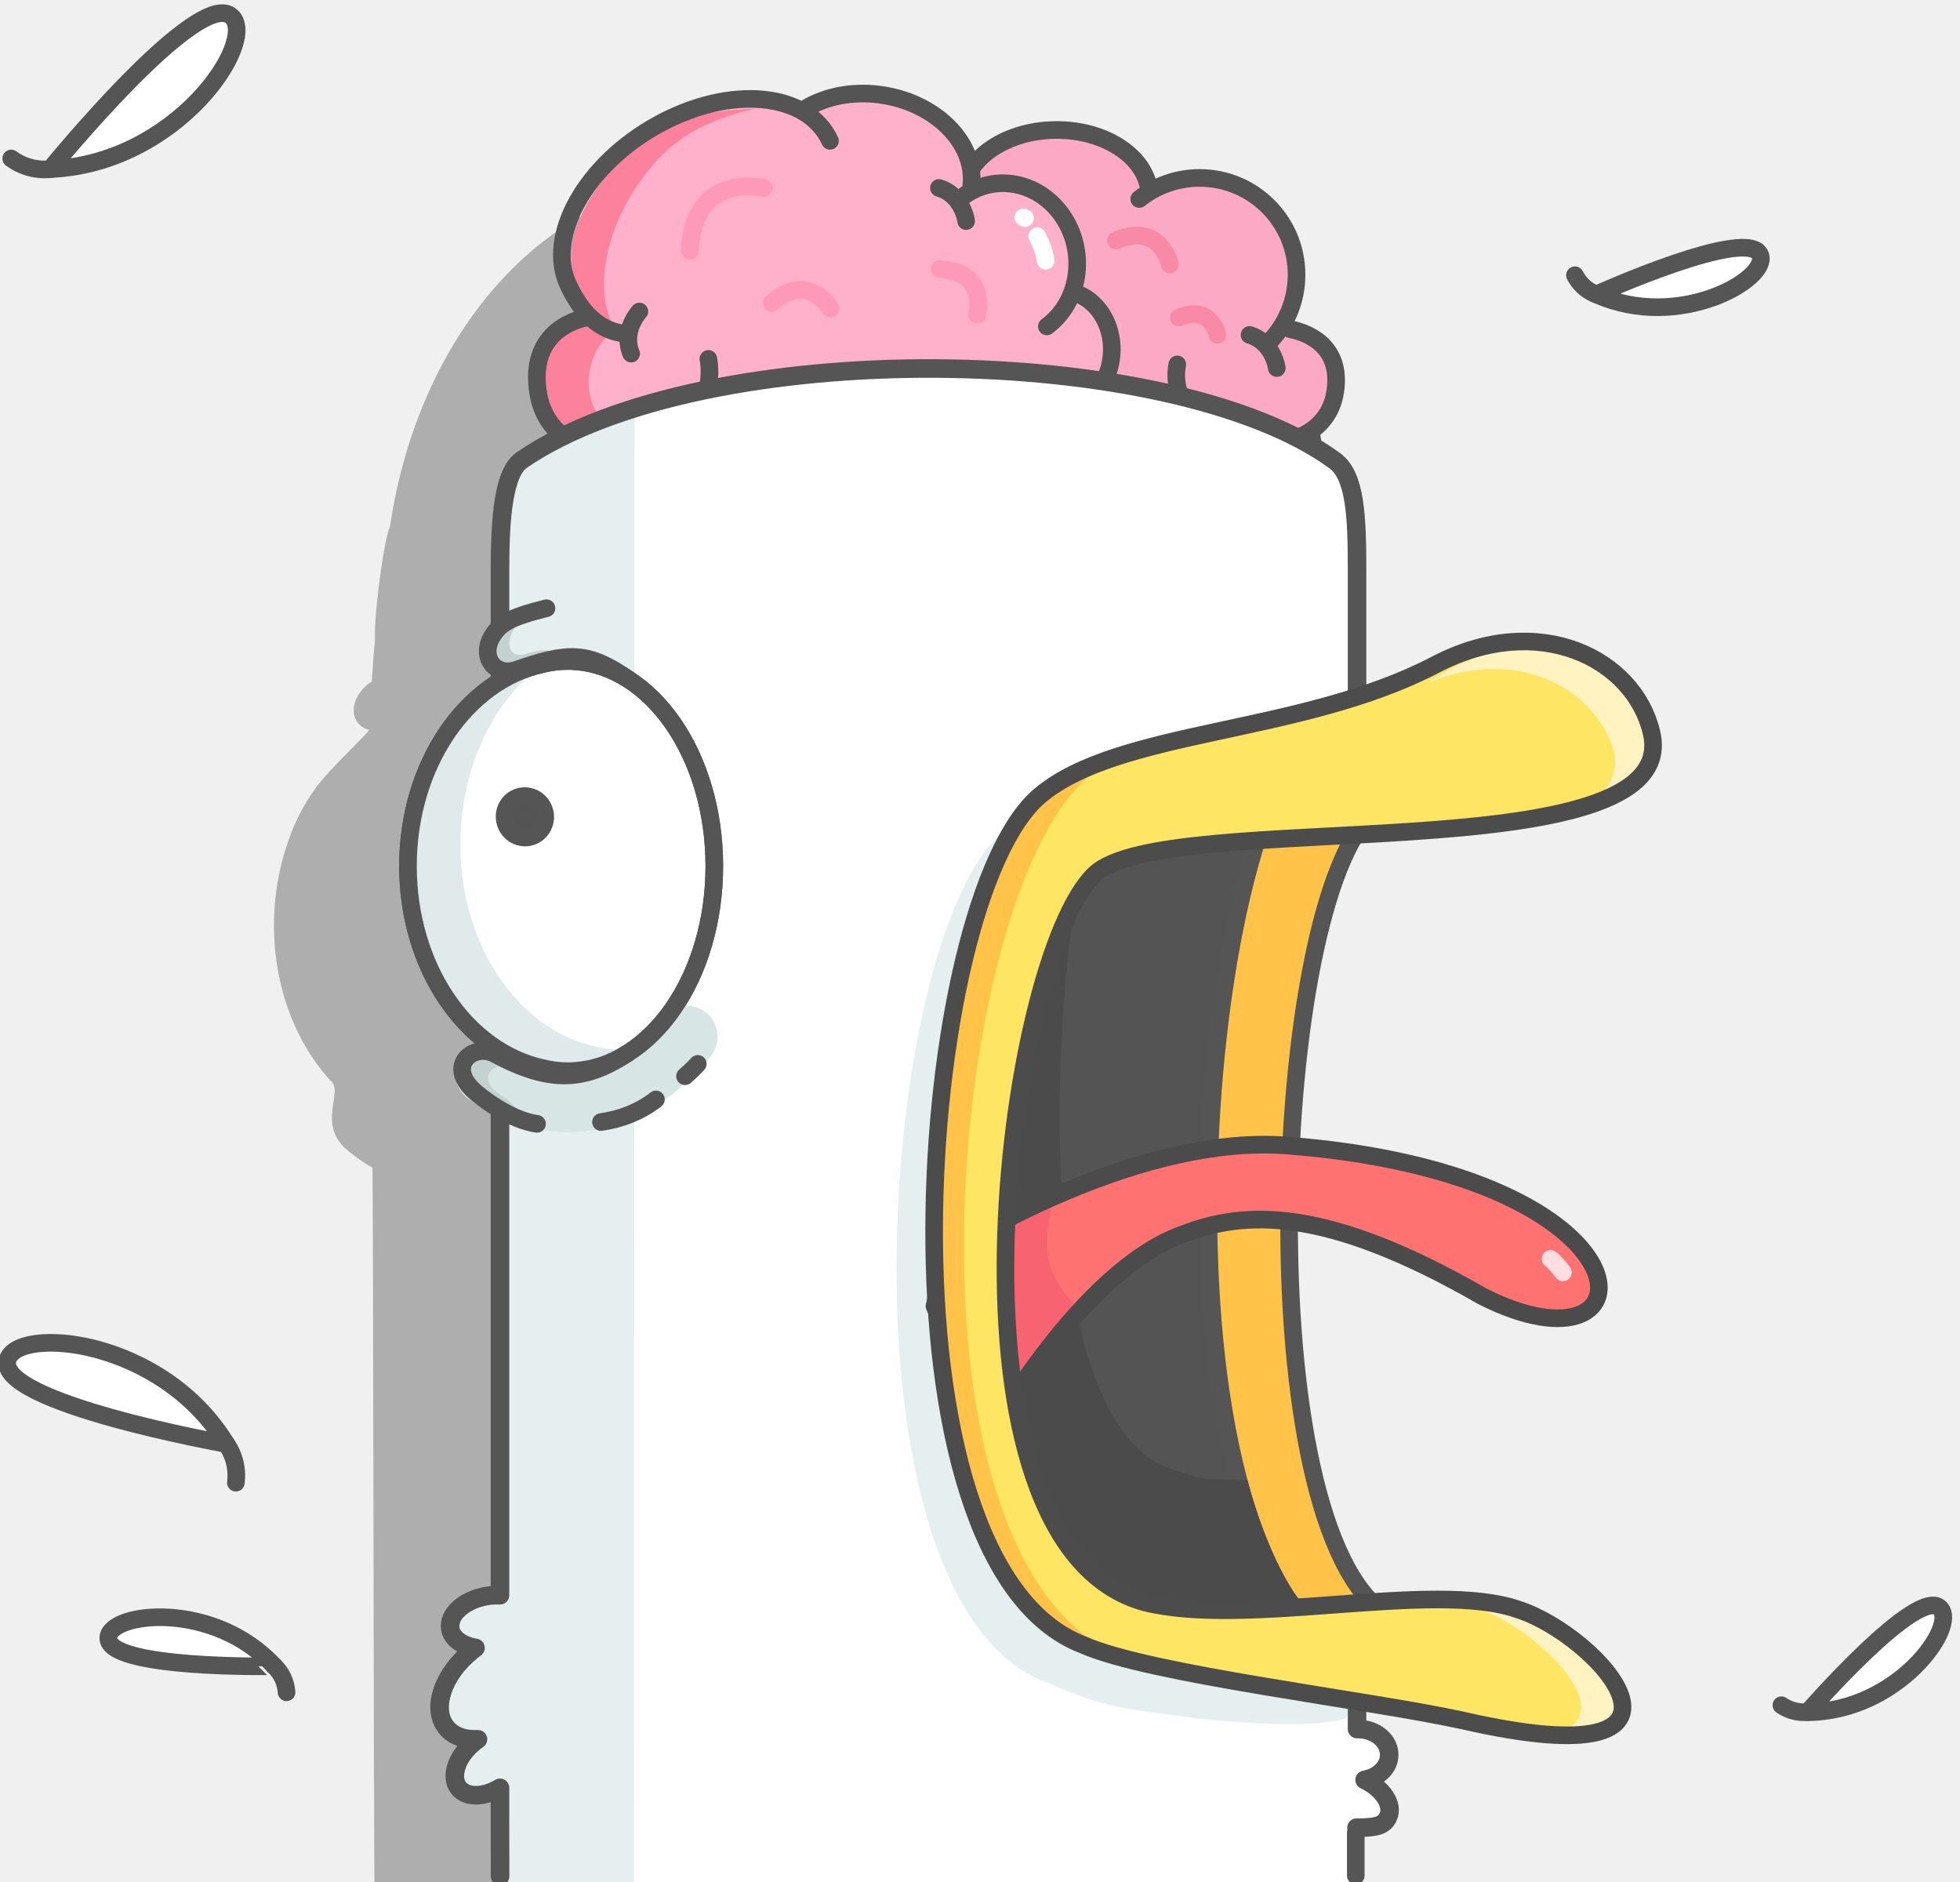
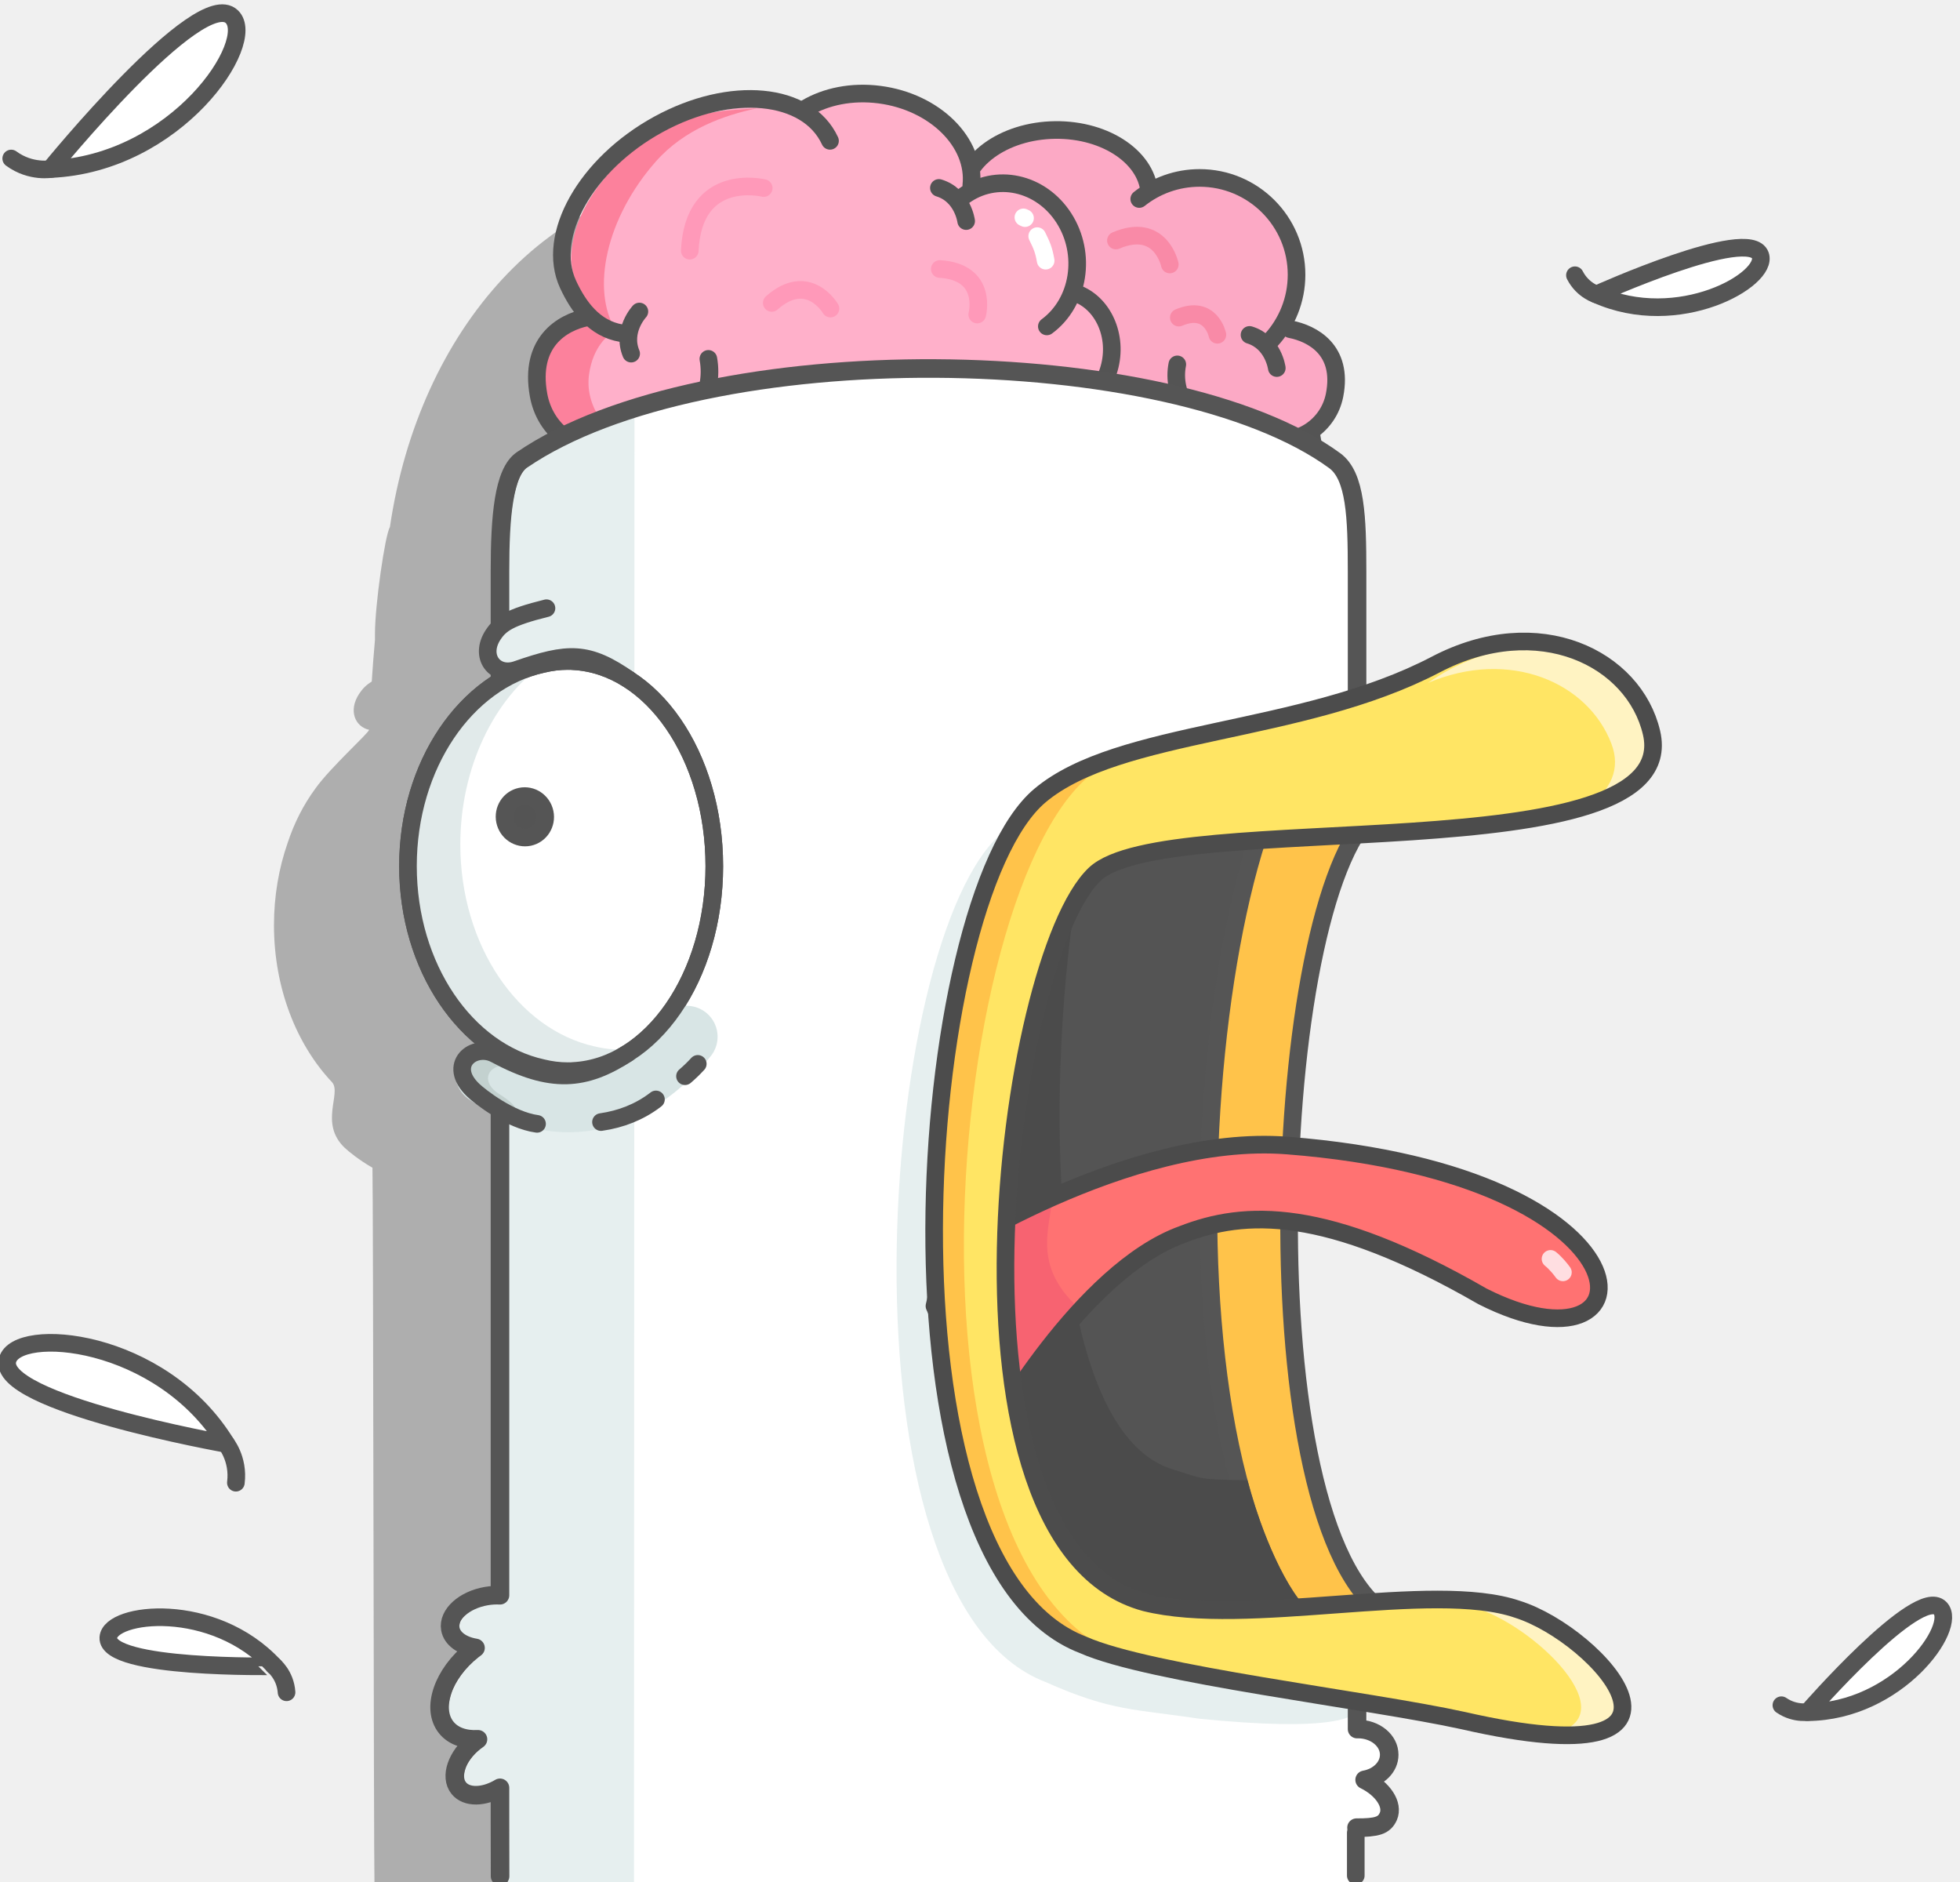
<svg xmlns="http://www.w3.org/2000/svg" version="1.1" id="Layer_1" x="0px" y="0px" width="411.623px" height="395.066px" viewBox="0 0 411.623 395.066" enable-background="new 0 0 411.623 395.066" xml:space="preserve">
-   <path fill="#161614" fill-opacity="0.3" d="M258.892,157.189v-24.858c0-8.237-0.17-15.033-1.93-19.378  c-3.074-43.853-35.545-69.7-69.177-69.7c-3.355,0-6.658,0.298-9.893,0.875c-7.97-4.208-16.867-6.544-26.53-6.544  c-35.63,0-63.376,31.532-69.48,73.099c-1.034,1.642-3.136,16.41-3.136,22.361v1.312c-0.258,2.855-0.48,5.774-0.676,8.746  c-1.242,0.758-1.977,1.569-2.637,2.565c-2.344,3.537-0.844,6.938,2.078,7.567c-0.024,0.625-8.142,7.926-11.247,12.29  c-2.562,3.47-4.494,7.334-5.846,11.42c-1.848,5.3-2.88,11.147-2.88,17.31c0,13.255,4.75,25.104,12.214,33  c2.02,2.333-2.76,8.604,2.646,13.755c0.758,0.724,3.006,2.554,5.822,4.181c0.174,6.027,0.253,144.619,0.427,150.879l181.165-0.752  c7.869,1.294,11.627-48.137-0.677-47.313C247.582,335.247,263.896,155.497,258.892,157.189L258.892,157.189L258.892,157.189z   M252.24,368.068c1.141,0.188,2.27,0.371,3.393,0.553c-1.17,0.047-2.301-0.141-3.393-0.551V368.068z" />
+   <path fill="#161614" fill-opacity="0.3" d="M258.892,157.189v-24.858c0-8.237-0.17-15.033-1.93-19.378  c-3.074-43.853-35.545-69.7-69.177-69.7c-3.355,0-6.658,0.298-9.893,0.875c-7.97-4.208-16.867-6.544-26.53-6.544  c-35.63,0-63.376,31.532-69.48,73.1c-1.034,1.642-3.136,16.409-3.136,22.36v1.312c-0.258,2.854-0.48,5.773-0.676,8.746  c-1.242,0.758-1.977,1.568-2.637,2.564c-2.344,3.537-0.844,6.938,2.078,7.567c-0.024,0.625-8.142,7.926-11.247,12.29  c-2.562,3.47-4.494,7.334-5.846,11.42c-1.848,5.3-2.88,11.146-2.88,17.31c0,13.255,4.75,25.104,12.214,33  c2.02,2.333-2.76,8.604,2.646,13.755c0.758,0.725,3.006,2.555,5.822,4.182c0.174,6.026,0.253,144.619,0.427,150.879l181.165-0.752  c7.869,1.294,11.627-48.137-0.677-47.313C247.582,335.247,263.896,155.497,258.892,157.189L258.892,157.189L258.892,157.189z   M252.24,368.068c1.141,0.188,2.27,0.371,3.393,0.553c-1.17,0.047-2.301-0.141-3.393-0.551V368.068z" />
  <path fill="none" stroke="#555555" stroke-width="3.7" stroke-miterlimit="10" d="M234.658,101.231  c-5.056-41.817-27.181-73.664-58.386-73.664c-31.205,0-55.465,31.846-60.518,73.664H234.658z" />
  <path fill="#FCA9C5" stroke="#545454" stroke-width="3.7" stroke-linecap="round" stroke-linejoin="round" stroke-miterlimit="10" d="  M166.05,96.351c4.68-35.57,25.173-62.657,54.081-62.657c28.902,0,51.375,27.087,56.056,62.658L166.05,96.351L166.05,96.351z" />
-   <path fill="#FCA9C5" stroke="#545454" stroke-width="3.7" stroke-linecap="round" stroke-linejoin="round" stroke-miterlimit="10" d="  M247.246,76.508c-1.248,6.396,2.924,12.587,9.313,13.834l9.885,1.933c6.396,1.246,12.589-2.926,13.834-9.32  c1.853-9.485-4.631-12.92-9.317-13.836" />
+   <path fill="#FCA9C5" stroke="#545454" stroke-width="3.7" stroke-linecap="round" stroke-linejoin="round" stroke-miterlimit="10" d="  M247.246,76.508c-1.248,6.396,2.924,12.587,9.313,13.834l9.885,1.934c6.396,1.246,12.589-2.926,13.834-9.32  c1.853-9.485-4.631-12.92-9.317-13.836" />
  <path fill="#FFA4AF" stroke="#545454" stroke-width="3.7" stroke-linecap="round" stroke-linejoin="round" stroke-miterlimit="10" d="  M176.206,65.165c-5.475,1.236-8.934,7.388-7.723,13.742c1.21,6.354,6.627,10.503,12.102,9.267l14.04-3.168" />
-   <path fill="#FFA4AF" stroke="#545454" stroke-width="3.7" stroke-linecap="round" stroke-linejoin="round" stroke-miterlimit="10" d="  M195.346,44.283c-7.05-3.45-15.332-0.027-18.5,7.648c-3.17,7.676-0.025,16.692,7.023,20.146" />
-   <path fill="#FCA9C5" stroke="#545454" stroke-width="3.7" stroke-linecap="round" stroke-linejoin="round" stroke-miterlimit="10" d="  M241.399,41.031c-0.103-7.729-8.979-13.877-19.83-13.738c-10.852,0.145-19.562,6.521-19.459,14.246" />
+   <path fill="#FFA4AF" stroke="#545454" stroke-width="3.7" stroke-linecap="round" stroke-linejoin="round" stroke-miterlimit="10" d="  M195.346,44.283c-7.05-3.45-15.332-0.027-18.5,7.648c-3.17,7.676-0.025,16.691,7.023,20.146" />
+   <path fill="#FCA9C5" stroke="#545454" stroke-width="3.7" stroke-linecap="round" stroke-linejoin="round" stroke-miterlimit="10" d="  M241.399,41.031c-0.104-7.729-8.979-13.877-19.83-13.738c-10.853,0.146-19.562,6.521-19.459,14.246" />
  <path fill="#FFB0CA" d="M234.658,99.658c-5.056-41.818-27.181-73.665-58.386-73.665c-31.205,0-55.465,31.846-60.516,73.665h118.9  H234.658z" />
-   <path fill="#FCA9C5" d="M239.003,42.893c3.479-2.771,7.887-4.427,12.682-4.427c11.238,0,20.354,9.103,20.354,20.323  c0,5.303-2.035,10.13-5.367,13.75" />
+   <path fill="#FCA9C5" d="M239.003,42.893c3.479-2.771,7.887-4.428,12.682-4.428c11.238,0,20.354,9.104,20.354,20.323  c0,5.303-2.035,10.13-5.367,13.75" />
  <path fill="none" stroke="#545454" stroke-width="3.7" stroke-linecap="round" stroke-linejoin="round" stroke-miterlimit="10" d="  M239.253,41.784c3.479-2.77,7.887-4.424,12.682-4.424c11.24,0,20.354,9.098,20.354,20.322c0,5.302-2.035,10.13-5.365,13.75" />
  <path fill="#FFB0CA" d="M161.86,33.465c0.99-9.02,11.223-15.104,22.855-13.594c11.63,1.514,20.256,10.054,19.268,19.075" />
  <path fill="none" stroke="#545454" stroke-width="3.7" stroke-linecap="round" stroke-linejoin="round" stroke-miterlimit="10" d="  M161.86,33.465c0.99-9.02,11.223-15.104,22.855-13.594c11.63,1.514,20.256,10.054,19.268,19.075" />
-   <path fill="#FFB0CA" d="M147.762,74.665c1.346,7.52-3.158,14.8-10.06,16.267l-10.67,2.267c-6.9,1.465-13.587-3.44-14.933-10.958  c-2-11.15,4.995-15.19,10.058-16.265" />
-   <path fill="#FFB0CA" stroke="#545454" stroke-width="3.7" stroke-linecap="round" stroke-linejoin="round" stroke-miterlimit="10" d="  M224.894,61.264c5.91,1.333,9.646,7.976,8.336,14.836c-1.307,6.857-7.152,11.338-13.062,10.004l-15.158-3.42" />
-   <path fill="#FFB0CA" stroke="#545454" stroke-width="3.7" stroke-linecap="round" stroke-linejoin="round" stroke-miterlimit="10" d="  M202.303,41.221c6.821-5.021,16.28-2.979,21.125,4.562c4.846,7.544,3.238,17.73-3.58,22.753" />
-   <path fill="#FC819C" d="M135.8,93.847c-7.02-0.729-13.124-7.643-12.097-15.21c0.832-6.131,4.377-8.421,4.377-8.421l-2.94-2.077  c-5.145-0.532-9.833-1.019-11.354,10.21c-1.03,7.564,4.932,14.479,11.95,15.206l10.85,1.117c1.43,0.147,2.837,0.023,4.185-0.312  L135.8,93.847L135.8,93.847z" />
-   <path fill="none" stroke="#545454" stroke-width="3.7" stroke-linecap="round" stroke-linejoin="round" stroke-miterlimit="10" d="  M148.764,75.351c1.346,7.517-3.158,14.8-10.06,16.264l-10.67,2.267c-6.903,1.469-13.59-3.438-14.935-10.957  c-2-11.147,4.997-15.188,10.06-16.265" />
-   <path fill="#FFB0CA" d="M132.333,71.515c-5.697-0.948-9.033-5.603-11.184-10.247c-4.724-10.229,3.76-25.266,18.952-33.584  c15.19-8.322,31.33-6.78,36.057,3.445" />
-   <path fill="#FC819C" d="M137.73,33.914c6.052-6.854,14.49-9.746,21.138-11.149c-5.463,0.323-12.707,0.6-18.607,3.829  c-15.192,8.32-23.675,23.356-18.952,33.584c1.717,3.718,4.2,7.43,8.033,9.256c-5.334-8.698-1.992-23.766,8.39-35.52H137.73z" />
+   <path fill="#FFB0CA" d="M147.762,74.665c1.346,7.521-3.158,14.8-10.06,16.268l-10.67,2.267c-6.9,1.465-13.587-3.44-14.933-10.958  c-2-11.15,4.995-15.19,10.058-16.265" />
+   <path fill="#FFB0CA" stroke="#545454" stroke-width="3.7" stroke-linecap="round" stroke-linejoin="round" stroke-miterlimit="10" d="  M224.894,61.264c5.91,1.333,9.646,7.976,8.336,14.836c-1.307,6.856-7.151,11.338-13.062,10.004l-15.158-3.42" />
+   <path fill="#FFB0CA" stroke="#545454" stroke-width="3.7" stroke-linecap="round" stroke-linejoin="round" stroke-miterlimit="10" d="  M202.303,41.221c6.821-5.021,16.28-2.979,21.125,4.562c4.846,7.544,3.237,17.73-3.58,22.753" />
+   <path fill="#FC819C" d="M135.8,93.847c-7.02-0.729-13.124-7.644-12.097-15.21c0.832-6.132,4.377-8.422,4.377-8.422l-2.94-2.076  c-5.145-0.532-9.833-1.02-11.354,10.21c-1.03,7.563,4.932,14.479,11.95,15.206l10.85,1.116c1.43,0.147,2.837,0.023,4.185-0.312  L135.8,93.847L135.8,93.847z" />
+   <path fill="none" stroke="#545454" stroke-width="3.7" stroke-linecap="round" stroke-linejoin="round" stroke-miterlimit="10" d="  M148.764,75.351c1.346,7.517-3.158,14.8-10.06,16.264l-10.67,2.267c-6.903,1.47-13.59-3.438-14.935-10.957  c-2-11.146,4.997-15.188,10.06-16.265" />
+   <path fill="#FFB0CA" d="M132.333,71.515c-5.697-0.948-9.033-5.604-11.184-10.247c-4.724-10.229,3.76-25.267,18.952-33.584  c15.19-8.322,31.33-6.78,36.057,3.444" />
+   <path fill="#FC819C" d="M137.73,33.914c6.052-6.854,14.49-9.746,21.138-11.148c-5.463,0.322-12.707,0.6-18.607,3.828  c-15.192,8.32-23.675,23.356-18.952,33.584c1.717,3.719,4.2,7.431,8.033,9.257c-5.334-8.698-1.992-23.767,8.39-35.521H137.73z" />
  <path fill="none" stroke="#545454" stroke-width="3.7" stroke-linecap="round" stroke-linejoin="round" stroke-miterlimit="10" d="  M130.49,69.957c-5.7-0.948-9.036-5.6-11.187-10.247c-4.723-10.229,3.762-25.264,18.953-33.585c15.19-8.322,31.332-6.78,36.057,3.448  " />
  <path fill="none" stroke="#545454" stroke-width="3.7" stroke-linecap="round" stroke-linejoin="round" stroke-miterlimit="10" d="  M132.55,74.251c-2.02-4.847,1.73-8.844,1.73-8.844 M262.414,70.321c5.022,1.521,5.726,6.96,5.726,6.96 M197.178,39.457  c5.027,1.525,5.725,6.962,5.725,6.962" />
-   <path fill="none" stroke="#FFFFFF" stroke-width="3.7" stroke-linecap="round" stroke-linejoin="round" stroke-miterlimit="10" d="  M217.826,49.581c0.993,1.993,1.399,2.977,1.774,5.153 M214.925,45.638c0.113,0.053,0.229,0.105,0.342,0.161" />
-   <path fill="none" stroke="#FF99B9" stroke-width="3.7" stroke-linecap="round" stroke-linejoin="round" stroke-miterlimit="10" d="  M197.364,56.481c10.224,0.63,7.865,9.563,7.865,9.563 M162.077,63.604c7.666-6.794,12.328,1.185,12.328,1.185" />
-   <path fill="none" stroke="#FF99B9" stroke-width="3.7" stroke-linecap="round" stroke-linejoin="round" stroke-miterlimit="10" d="  M144.86,52.635c0.79-16.81,15.527-13.147,15.527-13.147" />
-   <path fill="none" stroke="#F98AA7" stroke-width="3.7" stroke-linecap="round" stroke-linejoin="round" stroke-miterlimit="10" d="  M234.356,50.503c9.422-4.016,11.315,5.03,11.315,5.03" />
+   <path fill="none" stroke="#FFFFFF" stroke-width="3.7" stroke-linecap="round" stroke-linejoin="round" stroke-miterlimit="10" d="  M217.826,49.581c0.993,1.993,1.399,2.978,1.774,5.153 M214.925,45.638c0.113,0.053,0.229,0.104,0.342,0.16" />
+   <path fill="none" stroke="#FF99B9" stroke-width="3.7" stroke-linecap="round" stroke-linejoin="round" stroke-miterlimit="10" d="  M197.364,56.481c10.224,0.63,7.865,9.562,7.865,9.562 M162.077,63.604c7.666-6.794,12.328,1.185,12.328,1.185" />
+   <path fill="none" stroke="#FF99B9" stroke-width="3.7" stroke-linecap="round" stroke-linejoin="round" stroke-miterlimit="10" d="  M144.86,52.635c0.79-16.81,15.527-13.146,15.527-13.146" />
+   <path fill="none" stroke="#F98AA7" stroke-width="3.7" stroke-linecap="round" stroke-linejoin="round" stroke-miterlimit="10" d="  M234.356,50.503c9.422-4.016,11.314,5.03,11.314,5.03" />
  <path fill="none" stroke="#F98AA7" stroke-width="3.7" stroke-linecap="round" stroke-linejoin="round" stroke-miterlimit="10" d="  M247.562,66.689c6.746-2.875,8.104,3.602,8.104,3.602" />
-   <path fill="#FFFFFF" d="M288.621,373.684c2.953-0.526,5.166-2.688,5.166-5.272c0-2.979-2.938-5.396-6.565-5.396  c-0.062,0-0.188-7.467-0.188-7.467c-32.334,12.604-39.399-145.158,0-199.659v-35.969c0-11.363-0.311-20.015-4.69-23.22  C247.949,71.55,150.032,70.3,111.666,96.53c-3.863,2.64-4.633,11.88-4.633,23.393v215c-0.91-0.047-1.872,0.007-2.856,0.175  c-4.695,0.803-8.086,3.883-7.572,6.877c0.354,2.062,2.47,3.551,5.29,4.008c-0.208,0.151-0.417,0.302-0.62,0.465  c-6.236,4.988-8.713,12.258-5.53,16.232c1.466,1.829,3.884,2.635,6.67,2.487c-0.25,0.174-0.5,0.357-0.745,0.556  c-3.72,2.977-5.197,7.312-3.3,9.684c1.65,2.062,5.298,1.962,8.665-0.049v6.483c0,0.573-0.38,3.294-0.37,3.862h2.002l0.148,10.362  l176.954-0.729l0.049-9.636h1.35c3.098,0.563,5.582-2.388,6.441-4.351C294.681,378.904,292.46,375.551,288.621,373.684z" />
-   <path fill="#E6EFEF" d="M133.25,87.317c-8.422,2.77-15.863,6.19-21.852,10.288c-3.863,2.64-4.633,11.88-4.633,23.394v215  c-0.912-0.046-1.873,0.003-2.857,0.17c-4.695,0.809-8.084,3.887-7.572,6.878c0.354,2.064,2.47,3.554,5.29,4.011  c-0.206,0.151-0.415,0.303-0.62,0.465c-6.236,4.984-8.713,12.256-5.53,16.229c1.466,1.835,3.884,2.637,6.67,2.49  c-0.25,0.177-0.5,0.357-0.745,0.556c-3.718,2.979-5.194,7.312-3.298,9.686c1.648,2.061,5.297,1.959,8.664-0.051v6.487  c0,0.57-0.129,12.58-0.121,13.148h26.5L133.25,87.317L133.25,87.317z M222.005,191.367  c-18.779,17.896-34.609,140.646,10.557,152.896c21.41,5.346,15.229-5.179,33.104,0.945c17.125,5.376,40.787,21.145-13.896,15.655  c-13.362-2.035-18.248-1.479-32.201-7.7c-45.062-17.229-35.338-156.232-9.062-178.33c16.65-13.992,26.393,2.3,11.5,16.53  L222.005,191.367L222.005,191.367z" />
-   <path fill="none" stroke="#555555" stroke-width="3.9" stroke-linecap="round" stroke-linejoin="round" stroke-miterlimit="10" d="  M284.884,383.751c4.219,0.018,5.82-0.41,6.686-2.374c1.074-2.45-1.146-5.803-4.982-7.67c2.951-0.524,5.164-2.686,5.164-5.271  c0-2.979-2.938-5.396-6.562-5.396c-0.062,0-0.127,0.006-0.188,0.008v-7.47c-32.336,12.604-39.403-145.163,0-199.663v-35.966  c0-11.366-0.312-20.015-4.69-23.22c-34.396-25.153-132.312-26.403-170.678-0.173c-3.863,2.64-4.633,11.88-4.633,23.394v215  c-0.912-0.047-1.873,0.006-2.855,0.174c-4.696,0.802-8.087,3.882-7.573,6.876c0.352,2.063,2.47,3.55,5.29,4.008  c-0.208,0.154-0.417,0.303-0.622,0.468c-6.236,4.984-8.713,12.257-5.53,16.229c1.466,1.833,3.884,2.636,6.67,2.489  c-0.25,0.174-0.5,0.354-0.743,0.555c-3.72,2.979-5.197,7.312-3.3,9.687c1.647,2.061,5.296,1.96,8.663-0.053v6.75  c0,0.569,0.02,11.812,0.02,11.812" />
+   <path fill="#FFFFFF" d="M288.621,373.684c2.953-0.526,5.166-2.688,5.166-5.272c0-2.979-2.938-5.396-6.565-5.396  c-0.062,0-0.188-7.468-0.188-7.468c-32.334,12.604-39.399-145.157,0-199.658v-35.97c0-11.362-0.311-20.015-4.69-23.22  C247.949,71.55,150.032,70.3,111.666,96.53c-3.863,2.64-4.633,11.88-4.633,23.393v215c-0.91-0.047-1.872,0.008-2.856,0.176  c-4.695,0.803-8.086,3.883-7.572,6.877c0.354,2.062,2.47,3.551,5.29,4.008c-0.208,0.15-0.417,0.302-0.62,0.465  c-6.236,4.988-8.713,12.258-5.53,16.232c1.466,1.828,3.884,2.635,6.67,2.486c-0.25,0.174-0.5,0.357-0.745,0.557  c-3.72,2.977-5.197,7.312-3.3,9.684c1.65,2.062,5.298,1.962,8.665-0.049v6.482c0,0.573-0.38,3.294-0.37,3.862h2.002l0.148,10.362  l176.954-0.729l0.049-9.636h1.351c3.099,0.563,5.582-2.388,6.44-4.351C294.681,378.904,292.46,375.551,288.621,373.684z" />
+   <path fill="#E6EFEF" d="M133.25,87.317c-8.422,2.77-15.863,6.189-21.852,10.288c-3.863,2.64-4.633,11.88-4.633,23.394v215  c-0.912-0.046-1.873,0.003-2.857,0.17c-4.695,0.81-8.084,3.888-7.572,6.878c0.354,2.064,2.47,3.555,5.29,4.012  c-0.206,0.15-0.415,0.303-0.62,0.465c-6.236,4.983-8.713,12.256-5.53,16.229c1.466,1.835,3.884,2.638,6.67,2.49  c-0.25,0.177-0.5,0.357-0.745,0.556c-3.718,2.979-5.194,7.312-3.298,9.687c1.648,2.061,5.297,1.959,8.664-0.051v6.486  c0,0.57-0.129,12.58-0.121,13.148h26.5L133.25,87.317L133.25,87.317z M222.005,191.367  c-18.779,17.896-34.609,140.646,10.557,152.896c21.41,5.346,15.229-5.18,33.104,0.944c17.125,5.376,40.787,21.146-13.896,15.655  c-13.362-2.035-18.248-1.479-32.201-7.7c-45.062-17.229-35.338-156.231-9.062-178.33c16.65-13.992,26.393,2.3,11.5,16.53  L222.005,191.367L222.005,191.367z" />
+   <path fill="none" stroke="#555555" stroke-width="3.9" stroke-linecap="round" stroke-linejoin="round" stroke-miterlimit="10" d="  M284.884,383.751c4.219,0.019,5.82-0.41,6.686-2.374c1.074-2.45-1.146-5.803-4.981-7.67c2.951-0.523,5.164-2.686,5.164-5.271  c0-2.979-2.938-5.396-6.562-5.396c-0.062,0-0.127,0.006-0.188,0.008v-7.47c-32.336,12.604-39.403-145.163,0-199.663v-35.966  c0-11.366-0.312-20.015-4.69-23.22C245.916,71.576,148,70.326,109.634,96.556c-3.863,2.64-4.633,11.88-4.633,23.394v215  c-0.912-0.047-1.873,0.006-2.855,0.174c-4.696,0.802-8.087,3.882-7.573,6.876c0.352,2.063,2.47,3.55,5.29,4.008  c-0.208,0.154-0.417,0.304-0.622,0.469c-6.236,4.983-8.713,12.257-5.53,16.229c1.466,1.833,3.884,2.636,6.67,2.489  c-0.25,0.174-0.5,0.354-0.743,0.555c-3.72,2.979-5.197,7.312-3.3,9.688c1.647,2.061,5.296,1.96,8.663-0.054v6.75  c0,0.569,0.02,11.812,0.02,11.812" />
  <g id="feather_4_">
-     <path fill="#FFFFFF" stroke="#555555" stroke-width="3.7" stroke-linecap="round" stroke-linejoin="round" stroke-miterlimit="10" d="   M369.679,53.594c1.811,5.062-17.184,15.957-34.42,8.221C335.259,61.812,367.435,47.295,369.679,53.594L369.679,53.594z" />
-     <path fill="none" stroke="#555555" stroke-width="3.7" stroke-linecap="round" stroke-linejoin="round" stroke-miterlimit="10" d="   M330.755,57.791c1.672,3.271,4.73,4.103,4.73,4.103" />
+     <path fill="#FFFFFF" stroke="#555555" stroke-width="3.7" stroke-linecap="round" stroke-linejoin="round" stroke-miterlimit="10" d="   M369.679,53.594c1.812,5.062-17.184,15.957-34.42,8.222C335.259,61.812,367.435,47.295,369.679,53.594L369.679,53.594z" />
+     <path fill="none" stroke="#555555" stroke-width="3.7" stroke-linecap="round" stroke-linejoin="round" stroke-miterlimit="10" d="   M330.755,57.791c1.672,3.271,4.73,4.104,4.73,4.104" />
  </g>
  <g id="feather">
-     <path fill="#FFFFFF" stroke="#555555" stroke-width="3.7" stroke-linecap="round" stroke-linejoin="round" stroke-miterlimit="10" d="   M407.462,337.668c3.754,3.849-8.949,21.681-27.842,21.842C379.621,359.508,402.792,332.88,407.462,337.668L407.462,337.668z" />
-     <path fill="none" stroke="#555555" stroke-width="3.7" stroke-linecap="round" stroke-linejoin="round" stroke-miterlimit="10" d="   M374.113,358.039c3.021,2.076,6.105,1.346,6.105,1.346" />
+     <path fill="#FFFFFF" stroke="#555555" stroke-width="3.7" stroke-linecap="round" stroke-linejoin="round" stroke-miterlimit="10" d="   M407.462,337.668c3.754,3.85-8.949,21.682-27.842,21.842C379.621,359.508,402.792,332.88,407.462,337.668L407.462,337.668z" />
+     <path fill="none" stroke="#555555" stroke-width="3.7" stroke-linecap="round" stroke-linejoin="round" stroke-miterlimit="10" d="   M374.113,358.039c3.021,2.076,6.104,1.346,6.104,1.346" />
  </g>
  <g id="feather_1_">
-     <path fill="#FFFFFF" stroke="#555555" stroke-width="3.7" stroke-linecap="round" stroke-linejoin="round" stroke-miterlimit="10" d="   M22.75,343.843c0.337-5.359,22.083-7.895,34.872,6.016C57.622,349.855,22.332,350.518,22.75,343.843L22.75,343.843z" />
+     <path fill="#FFFFFF" stroke="#555555" stroke-width="3.7" stroke-linecap="round" stroke-linejoin="round" stroke-miterlimit="10" d="   M22.75,343.843c0.337-5.358,22.083-7.895,34.872,6.017C57.622,349.855,22.332,350.518,22.75,343.843L22.75,343.843z" />
    <path fill="none" stroke="#555555" stroke-width="3.7" stroke-linecap="round" stroke-linejoin="round" stroke-miterlimit="10" d="   M60.178,355.324c-0.248-3.662-2.73-5.631-2.73-5.631" />
  </g>
  <g id="feather_2_">
    <path fill="#FFFFFF" stroke="#555555" stroke-width="3.7" stroke-linecap="round" stroke-linejoin="round" stroke-miterlimit="10" d="   M1.584,285.581c1.904-7.226,32.242-4.812,45.94,17.59C47.524,303.171-0.786,294.57,1.584,285.581z" />
    <path fill="none" stroke="#555555" stroke-width="3.7" stroke-linecap="round" stroke-linejoin="round" stroke-miterlimit="10" d="   M49.536,311.32c0.648-5.062-2.207-8.414-2.207-8.414" />
  </g>
  <g id="feather_3_">
    <path fill="#FFFFFF" stroke="#555555" stroke-width="3.7" stroke-linecap="round" stroke-linejoin="round" stroke-miterlimit="10" d="   M48.688,3.501c5.457,5.234-11.58,30.896-38.137,32C10.551,35.501,41.901-3.012,48.688,3.501L48.688,3.501z" />
    <path fill="none" stroke="#555555" stroke-width="3.7" stroke-linecap="round" stroke-linejoin="round" stroke-miterlimit="10" d="   M2.354,33.279c4.16,3.062,8.53,2.182,8.53,2.182" />
  </g>
-   <path fill="#545454" d="M277.896,170.989c0.89-1.017,1.812-1.94,2.758-2.8l-0.006-0.35c-13.713,9.768-56.931,3.448-66.293,15.688  c-13.894,18.103-24.021,141.015,10.203,152.763c14.139,4.452,38.854,1.67,53.94,4.814c-24.211-34.482-18.203-149.903-0.604-170.116  H277.896z" />
-   <path fill="#FFC34A" stroke="#555555" stroke-width="3.7" stroke-linecap="round" stroke-linejoin="round" stroke-miterlimit="10" d="  M287.494,171.494c-21.272,22.237-25.22,153.96,5.342,168.39c21.408,5.864,6.17,15.924-7.778,9.104  c-45.062-18.902-35.343-171.385-9.062-195.617C292.642,138.013,302.378,155.885,287.494,171.494L287.494,171.494z" />
+   <path fill="#545454" d="M277.896,170.989c0.891-1.017,1.812-1.94,2.758-2.8l-0.006-0.351c-13.713,9.769-56.931,3.448-66.293,15.688  c-13.894,18.103-24.021,141.015,10.203,152.763c14.139,4.452,38.854,1.67,53.94,4.814c-24.211-34.482-18.203-149.903-0.604-170.116  L277.896,170.989L277.896,170.989z" />
+   <path fill="#FFC34A" stroke="#555555" stroke-width="3.7" stroke-linecap="round" stroke-linejoin="round" stroke-miterlimit="10" d="  M287.494,171.494c-21.272,22.237-25.22,153.96,5.342,168.39c21.408,5.864,6.17,15.925-7.778,9.104  c-45.062-18.902-35.343-171.385-9.062-195.617C292.642,138.013,302.378,155.885,287.494,171.494L287.494,171.494z" />
  <g>
-     <path fill="#4B4B4B" d="M245.667,308.307c-26.141-8.977-26.404-82.771-18.885-125.22c-1.684,0.92-3.074,2-4.068,3.303   c-13.895,18.103-24.022,141.014,10.201,152.762c14.145,4.453,26.818-4.256,41.91-1.109c-5.688-5.188-10.928-19.616-12.846-27.231   C251.226,310.545,253.405,310.744,245.667,308.307L245.667,308.307L245.667,308.307z M289.013,171.054l-0.006-0.351   c-0.086,0.062-0.188,0.114-0.271,0.173l-0.104,0.54C288.757,171.299,288.882,171.171,289.013,171.054L289.013,171.054z" />
+     <path fill="#4B4B4B" d="M245.667,308.307c-26.141-8.978-26.404-82.771-18.885-125.221c-1.684,0.92-3.074,2-4.068,3.304   c-13.895,18.103-24.022,141.014,10.201,152.762c14.145,4.453,26.818-4.256,41.91-1.109c-5.688-5.188-10.928-19.616-12.846-27.23   C251.226,310.545,253.405,310.744,245.667,308.307L245.667,308.307L245.667,308.307z M289.013,171.054l-0.006-0.352   c-0.086,0.062-0.188,0.114-0.271,0.173l-0.104,0.54C288.757,171.299,288.882,171.171,289.013,171.054L289.013,171.054z" />
  </g>
-   <path fill="#FF7272" d="M196.99,264.516c0,0,39.571-26.272,73.28-23.646c79.403,6.196,78.003,50.42,41.003,31.67  c-33.003-19-50.015-18.058-63.003-13c-21.346,7.692-40.319,41.979-40.319,41.979l-11.771-26.951l3.335-14.771" />
-   <path fill="#F76371" d="M220.849,250.574c-7.174,3.635-14.279,8.318-16.871,9.97l-2.397,11.165l12.062,26.824  c0,0-1.685-9.891,14.312-22.684C215.371,265.666,221.453,256.396,220.849,250.574L220.849,250.574z" />
-   <path fill="none" stroke="#4B4B4B" stroke-width="3.7" stroke-linecap="round" stroke-linejoin="round" stroke-miterlimit="10" d="  M197.06,264.169c0,0,39.57-26.271,73.279-23.646c79.406,6.191,78,50.42,41,31.67c-33-19-50.01-18.061-63-13  c-21.344,7.689-40.32,41.979-40.32,41.979l-11.771-26.945l3.335-14.772" />
-   <path fill="#FFE564" d="M301.526,138.694c21.669-11.333,41.677-1.24,45.313,14.312c7.006,29.917-102.055,15.49-116.94,29.721  c-18.776,17.896-34.608,140.646,10.558,152.896c21.41,5.346,60.351-4.69,78.223,1.435c17.125,5.375,44.67,36.18-11.375,23.375  c-19.874-4.375-65.891-9.685-79.842-15.9c-45.061-17.23-35.34-156.238-9.062-178.328C235.052,152.202,273.224,153.5,301.526,138.694  z" />
-   <path fill="#FFC34A" d="M247.787,350.18c-64.5-0.332-50.757-167.081-17.041-188.717c0.442-0.282,0.83-0.662,1.26-0.98  c-4.979,1.855-9.323,4.084-12.752,6.965c-26.28,22.09-36,161.097,9.062,178.33c29.476,12.396,58.719,8.57,19.476,4.396  L247.787,350.18L247.787,350.18z" />
-   <path fill="#FFF3C2" d="M346.4,151.671c-5.682-14.834-26.664-22.13-46.511-8.281c17.192-7.298,33.599-0.11,38.515,12.737  c2.043,5.34-0.107,9.7-5.041,13.365C343.593,165.018,349.339,159.362,346.4,151.671L346.4,151.671z M317.32,338.057  c-4.025-1.384-9.123-1.938-14.845-2.035c2.771,0.328,5.306,0.845,7.513,1.606c13.521,4.314,33.539,24.74,13.748,26.729  C355.005,366.664,332.22,342.734,317.32,338.057L317.32,338.057z" />
-   <path fill="none" stroke="#4C4C4C" stroke-width="3.7" stroke-linecap="round" stroke-linejoin="round" stroke-miterlimit="10" d="  M301.526,139.531c21.669-11.334,41.677-1.24,45.313,14.31c7.006,29.918-102.055,15.49-116.94,29.723  c-18.776,17.896-34.608,140.646,10.558,152.896c21.41,5.349,60.351-4.69,78.223,1.435c17.125,5.375,44.67,36.18-11.375,23.375  c-19.874-4.375-65.891-9.685-79.842-15.9c-45.061-17.229-35.34-156.238-9.062-178.328  C235.052,153.039,273.224,154.335,301.526,139.531L301.526,139.531z" />
-   <path fill="none" stroke="#FFDEE1" stroke-width="3.7" stroke-linecap="round" stroke-linejoin="round" stroke-miterlimit="10" d="  M328.23,267.154c-0.439-0.617-1.473-1.922-2.602-2.828" />
-   <path fill="#FFFFFF" stroke="#555555" stroke-width="3.7" stroke-linecap="round" stroke-linejoin="round" stroke-miterlimit="10" d="  M150.012,181.849c0-23.248-13.17-42.183-29.64-43.022c-0.185-0.018-0.37-0.04-0.56-0.04c-0.103,0-0.202,0.008-0.304,0.01  c-0.092-0.002-0.184-0.01-0.275-0.01c-1.81,0-3.582,0.23-5.307,0.65c-16.045,3.52-28.248,21.162-28.248,42.412  s12.203,38.89,28.248,42.407c1.725,0.423,3.496,0.653,5.307,0.653c0.092,0,0.184-0.01,0.275-0.01c0.102,0,0.2,0.01,0.303,0.01  c0.192,0,0.378-0.021,0.563-0.04c16.47-0.84,29.64-19.771,29.64-43.021H150.012z" />
-   <ellipse transform="matrix(0.9786 -0.2056 0.2056 0.9786 -32.9035 26.3246)" fill="#545454" stroke="#555555" stroke-width="3.7" stroke-linecap="round" stroke-linejoin="round" stroke-miterlimit="10" cx="110.236" cy="171.511" rx="4.266" ry="4.355" />
-   <path fill="#E1EAEA" d="M114.167,139.381c-10.422,7.368-17.494,21.785-17.494,37.933c0,21.25,12.203,38.89,28.248,42.41  c1.726,0.42,3.497,0.65,5.308,0.65c0.092,0,0.184-0.01,0.275-0.01c0.102,0,0.2,0.01,0.303,0.01c0.19,0,0.377-0.021,0.562-0.04  c0.652-0.034,1.3-0.098,1.94-0.186c-43.63,26.221-70.6-64.801-19.14-80.771L114.167,139.381z" />
-   <path fill="#E6EFEF" d="M132.795,220.48c-8.963,5.844-16.12,6.457-27.803,0.17c-4.453-2.399-10.24,2.199-4.604,7.566  c1.377,1.312,7.676,6.288,13.393,7.062" />
+   <path fill="#FF7272" d="M196.99,264.516c0,0,39.571-26.272,73.28-23.646c79.402,6.196,78.003,50.42,41.003,31.67  c-33.003-19-50.016-18.058-63.003-13c-21.347,7.692-40.319,41.979-40.319,41.979l-11.771-26.951l3.335-14.771" />
+   <path fill="#F76371" d="M220.849,250.574c-7.174,3.635-14.279,8.318-16.871,9.97l-2.397,11.165l12.062,26.824  c0,0-1.686-9.891,14.312-22.684C215.371,265.666,221.453,256.396,220.849,250.574L220.849,250.574z" />
+   <path fill="none" stroke="#4B4B4B" stroke-width="3.7" stroke-linecap="round" stroke-linejoin="round" stroke-miterlimit="10" d="  M197.06,264.169c0,0,39.57-26.271,73.279-23.646c79.406,6.19,78,50.42,41,31.67c-33-19-50.01-18.062-63-13  c-21.344,7.688-40.32,41.979-40.32,41.979l-11.771-26.944l3.335-14.772" />
+   <path fill="#FFE564" d="M301.526,138.694c21.669-11.333,41.677-1.24,45.312,14.312c7.006,29.917-102.055,15.49-116.939,29.722  c-18.776,17.896-34.608,140.646,10.558,152.896c21.41,5.346,60.351-4.689,78.223,1.436c17.125,5.375,44.67,36.18-11.375,23.375  c-19.874-4.375-65.891-9.686-79.842-15.9c-45.061-17.23-35.34-156.238-9.062-178.328C235.052,152.202,273.224,153.5,301.526,138.694  z" />
+   <path fill="#FFC34A" d="M247.787,350.18c-64.5-0.332-50.757-167.081-17.041-188.718c0.442-0.281,0.83-0.662,1.26-0.979  c-4.979,1.854-9.323,4.084-12.752,6.965c-26.28,22.09-36,161.097,9.062,178.33c29.477,12.396,58.72,8.57,19.477,4.396  L247.787,350.18L247.787,350.18z" />
+   <path fill="#FFF3C2" d="M346.4,151.671c-5.683-14.834-26.664-22.13-46.511-8.28c17.191-7.299,33.599-0.11,38.515,12.736  c2.043,5.34-0.107,9.7-5.041,13.365C343.593,165.018,349.339,159.362,346.4,151.671L346.4,151.671z M317.32,338.057  c-4.025-1.385-9.123-1.938-14.845-2.035c2.771,0.328,5.306,0.845,7.513,1.605c13.521,4.314,33.539,24.74,13.748,26.729  C355.005,366.664,332.22,342.734,317.32,338.057L317.32,338.057z" />
+   <path fill="none" stroke="#4C4C4C" stroke-width="3.7" stroke-linecap="round" stroke-linejoin="round" stroke-miterlimit="10" d="  M301.526,139.531c21.669-11.334,41.677-1.24,45.312,14.31c7.006,29.918-102.055,15.49-116.939,29.724  c-18.776,17.896-34.608,140.646,10.558,152.896c21.41,5.35,60.351-4.689,78.223,1.436c17.125,5.375,44.67,36.18-11.375,23.375  c-19.874-4.375-65.891-9.686-79.842-15.9c-45.061-17.229-35.34-156.238-9.062-178.328  C235.052,153.039,273.224,154.335,301.526,139.531L301.526,139.531z" />
+   <path fill="none" stroke="#FFDEE1" stroke-width="3.7" stroke-linecap="round" stroke-linejoin="round" stroke-miterlimit="10" d="  M328.23,267.154c-0.439-0.617-1.474-1.922-2.603-2.828" />
+   <path fill="#FFFFFF" stroke="#555555" stroke-width="3.7" stroke-linecap="round" stroke-linejoin="round" stroke-miterlimit="10" d="  M150.012,181.849c0-23.248-13.17-42.184-29.64-43.022c-0.185-0.018-0.37-0.04-0.56-0.04c-0.103,0-0.202,0.008-0.304,0.01  c-0.092-0.002-0.184-0.01-0.275-0.01c-1.81,0-3.582,0.23-5.307,0.65c-16.045,3.52-28.248,21.162-28.248,42.412  s12.203,38.89,28.248,42.406c1.725,0.424,3.496,0.653,5.307,0.653c0.092,0,0.184-0.01,0.275-0.01c0.102,0,0.2,0.01,0.303,0.01  c0.192,0,0.378-0.021,0.563-0.04c16.47-0.84,29.64-19.771,29.64-43.021L150.012,181.849L150.012,181.849z" />
+   <ellipse transform="matrix(-0.2056 -0.9786 0.9786 -0.2056 -34.9385 314.6399)" fill="#545454" stroke="#555555" stroke-width="3.7" stroke-linecap="round" stroke-linejoin="round" stroke-miterlimit="10" cx="110.236" cy="171.501" rx="4.355" ry="4.266" />
+   <path fill="#E1EAEA" d="M114.167,139.381c-10.422,7.368-17.494,21.785-17.494,37.934c0,21.25,12.203,38.89,28.248,42.41  c1.726,0.42,3.497,0.649,5.308,0.649c0.092,0,0.184-0.01,0.275-0.01c0.102,0,0.2,0.01,0.303,0.01c0.19,0,0.377-0.021,0.562-0.04  c0.652-0.034,1.3-0.098,1.94-0.186c-43.63,26.221-70.6-64.801-19.14-80.771L114.167,139.381z" />
+   <path fill="#E6EFEF" d="M132.795,220.48c-8.963,5.844-16.12,6.457-27.803,0.17c-4.453-2.399-10.24,2.199-4.604,7.565  c1.377,1.312,7.676,6.288,13.393,7.062" />
  <path fill="none" stroke="#D8E5E5" stroke-width="13" stroke-linecap="round" stroke-linejoin="round" stroke-miterlimit="10" d="  M144.202,217.682c-10.895,13.331-26.186,18.539-42.078,7.754" />
-   <path fill="#E6EFEF" d="M132.16,142.745c-8.735-6.125-12.862-5.88-23.634-2.138c-4.598,1.598-7.982-2.773-4.953-7.35  c1.53-2.307,3.44-3.64,11.188-5.557" />
-   <path fill="none" stroke="#555555" stroke-width="3.7" stroke-linecap="round" stroke-linejoin="round" stroke-miterlimit="10" d="  M150.012,181.849c0-23.248-13.17-42.183-29.64-43.022c-0.185-0.018-0.37-0.04-0.56-0.04c-0.103,0-0.202,0.008-0.304,0.01  c-0.092-0.002-0.184-0.01-0.275-0.01c-1.81,0-3.582,0.23-5.307,0.65c-16.045,3.52-28.248,21.162-28.248,42.412  s12.203,38.89,28.248,42.407c1.725,0.423,3.496,0.653,5.307,0.653c0.092,0,0.184-0.01,0.275-0.01c0.102,0,0.2,0.01,0.303,0.01  c0.192,0,0.378-0.021,0.563-0.04c16.47-0.84,29.64-19.771,29.64-43.021H150.012z M143.856,225.971  c0.92-0.781,1.814-1.646,2.686-2.593 M126.215,235.598c4.25-0.613,8.047-2.123,11.305-4.572l0.238-0.184" />
+   <path fill="#E6EFEF" d="M132.16,142.745c-8.735-6.125-12.862-5.88-23.634-2.138c-4.598,1.598-7.982-2.773-4.953-7.351  c1.53-2.307,3.44-3.64,11.188-5.557" />
+   <path fill="none" stroke="#555555" stroke-width="3.7" stroke-linecap="round" stroke-linejoin="round" stroke-miterlimit="10" d="  M150.012,181.849c0-23.248-13.17-42.184-29.64-43.022c-0.185-0.018-0.37-0.04-0.56-0.04c-0.103,0-0.202,0.008-0.304,0.01  c-0.092-0.002-0.184-0.01-0.275-0.01c-1.81,0-3.582,0.23-5.307,0.65c-16.045,3.52-28.248,21.162-28.248,42.412  s12.203,38.89,28.248,42.406c1.725,0.424,3.496,0.653,5.307,0.653c0.092,0,0.184-0.01,0.275-0.01c0.102,0,0.2,0.01,0.303,0.01  c0.192,0,0.378-0.021,0.563-0.04c16.47-0.84,29.64-19.771,29.64-43.021L150.012,181.849L150.012,181.849z M143.856,225.971  c0.92-0.781,1.814-1.646,2.686-2.594 M126.215,235.598c4.25-0.613,8.047-2.123,11.305-4.572l0.238-0.185" />
  <path fill="#C3D1CF" d="M104.827,229.703c-3.646-2.27-2.758-5.633,0.78-6.002c-1.423-0.465-1.456-2.957-2.663-2.801  c-5.44,0.709-6.525,6.131-2.305,8.557C110.523,235.143,109.255,232.462,104.827,229.703L104.827,229.703z" />
-   <path fill="none" stroke="#555555" stroke-width="3.7" stroke-linecap="round" stroke-linejoin="round" stroke-miterlimit="10" d="  M131.797,221.173c-8.963,5.846-16.12,6.455-27.8,0.168c-4.456-2.396-10.243,2.2-4.606,7.57c1.38,1.312,7.68,6.29,13.394,7.062" />
-   <path fill="#C3D1CF" d="M110.64,137.245c-4.104,1.271-4.544-2.536-2.5-5.45c-1.286,0.771-4.712,0.09-5.384,1.105  c-3.03,4.573,0.355,8.941,4.953,7.346C118.479,136.503,115.624,135.706,110.64,137.245L110.64,137.245z" />
-   <path fill="none" stroke="#555555" stroke-width="3.7" stroke-linecap="round" stroke-linejoin="round" stroke-miterlimit="10" d="  M132.167,142.751c-8.736-6.126-12.863-5.882-23.635-2.14c-4.598,1.6-7.982-2.772-4.953-7.346c1.528-2.309,3.438-3.643,11.187-5.559" />
+   <path fill="none" stroke="#555555" stroke-width="3.7" stroke-linecap="round" stroke-linejoin="round" stroke-miterlimit="10" d="  M131.797,221.173c-8.963,5.847-16.12,6.455-27.8,0.168c-4.456-2.396-10.243,2.2-4.606,7.57c1.38,1.312,7.68,6.29,13.394,7.062" />
+   <path fill="none" stroke="#555555" stroke-width="3.7" stroke-linecap="round" stroke-linejoin="round" stroke-miterlimit="10" d="  M132.167,142.751c-8.736-6.126-12.863-5.882-23.635-2.14c-4.598,1.6-7.982-2.772-4.953-7.346c1.528-2.31,3.438-3.644,11.187-5.56" />
  <line fill="none" stroke="#555555" stroke-width="3.7" stroke-linecap="round" stroke-linejoin="round" stroke-miterlimit="10" x1="284.729" y1="384.816" x2="284.729" y2="393.816" />
</svg>
